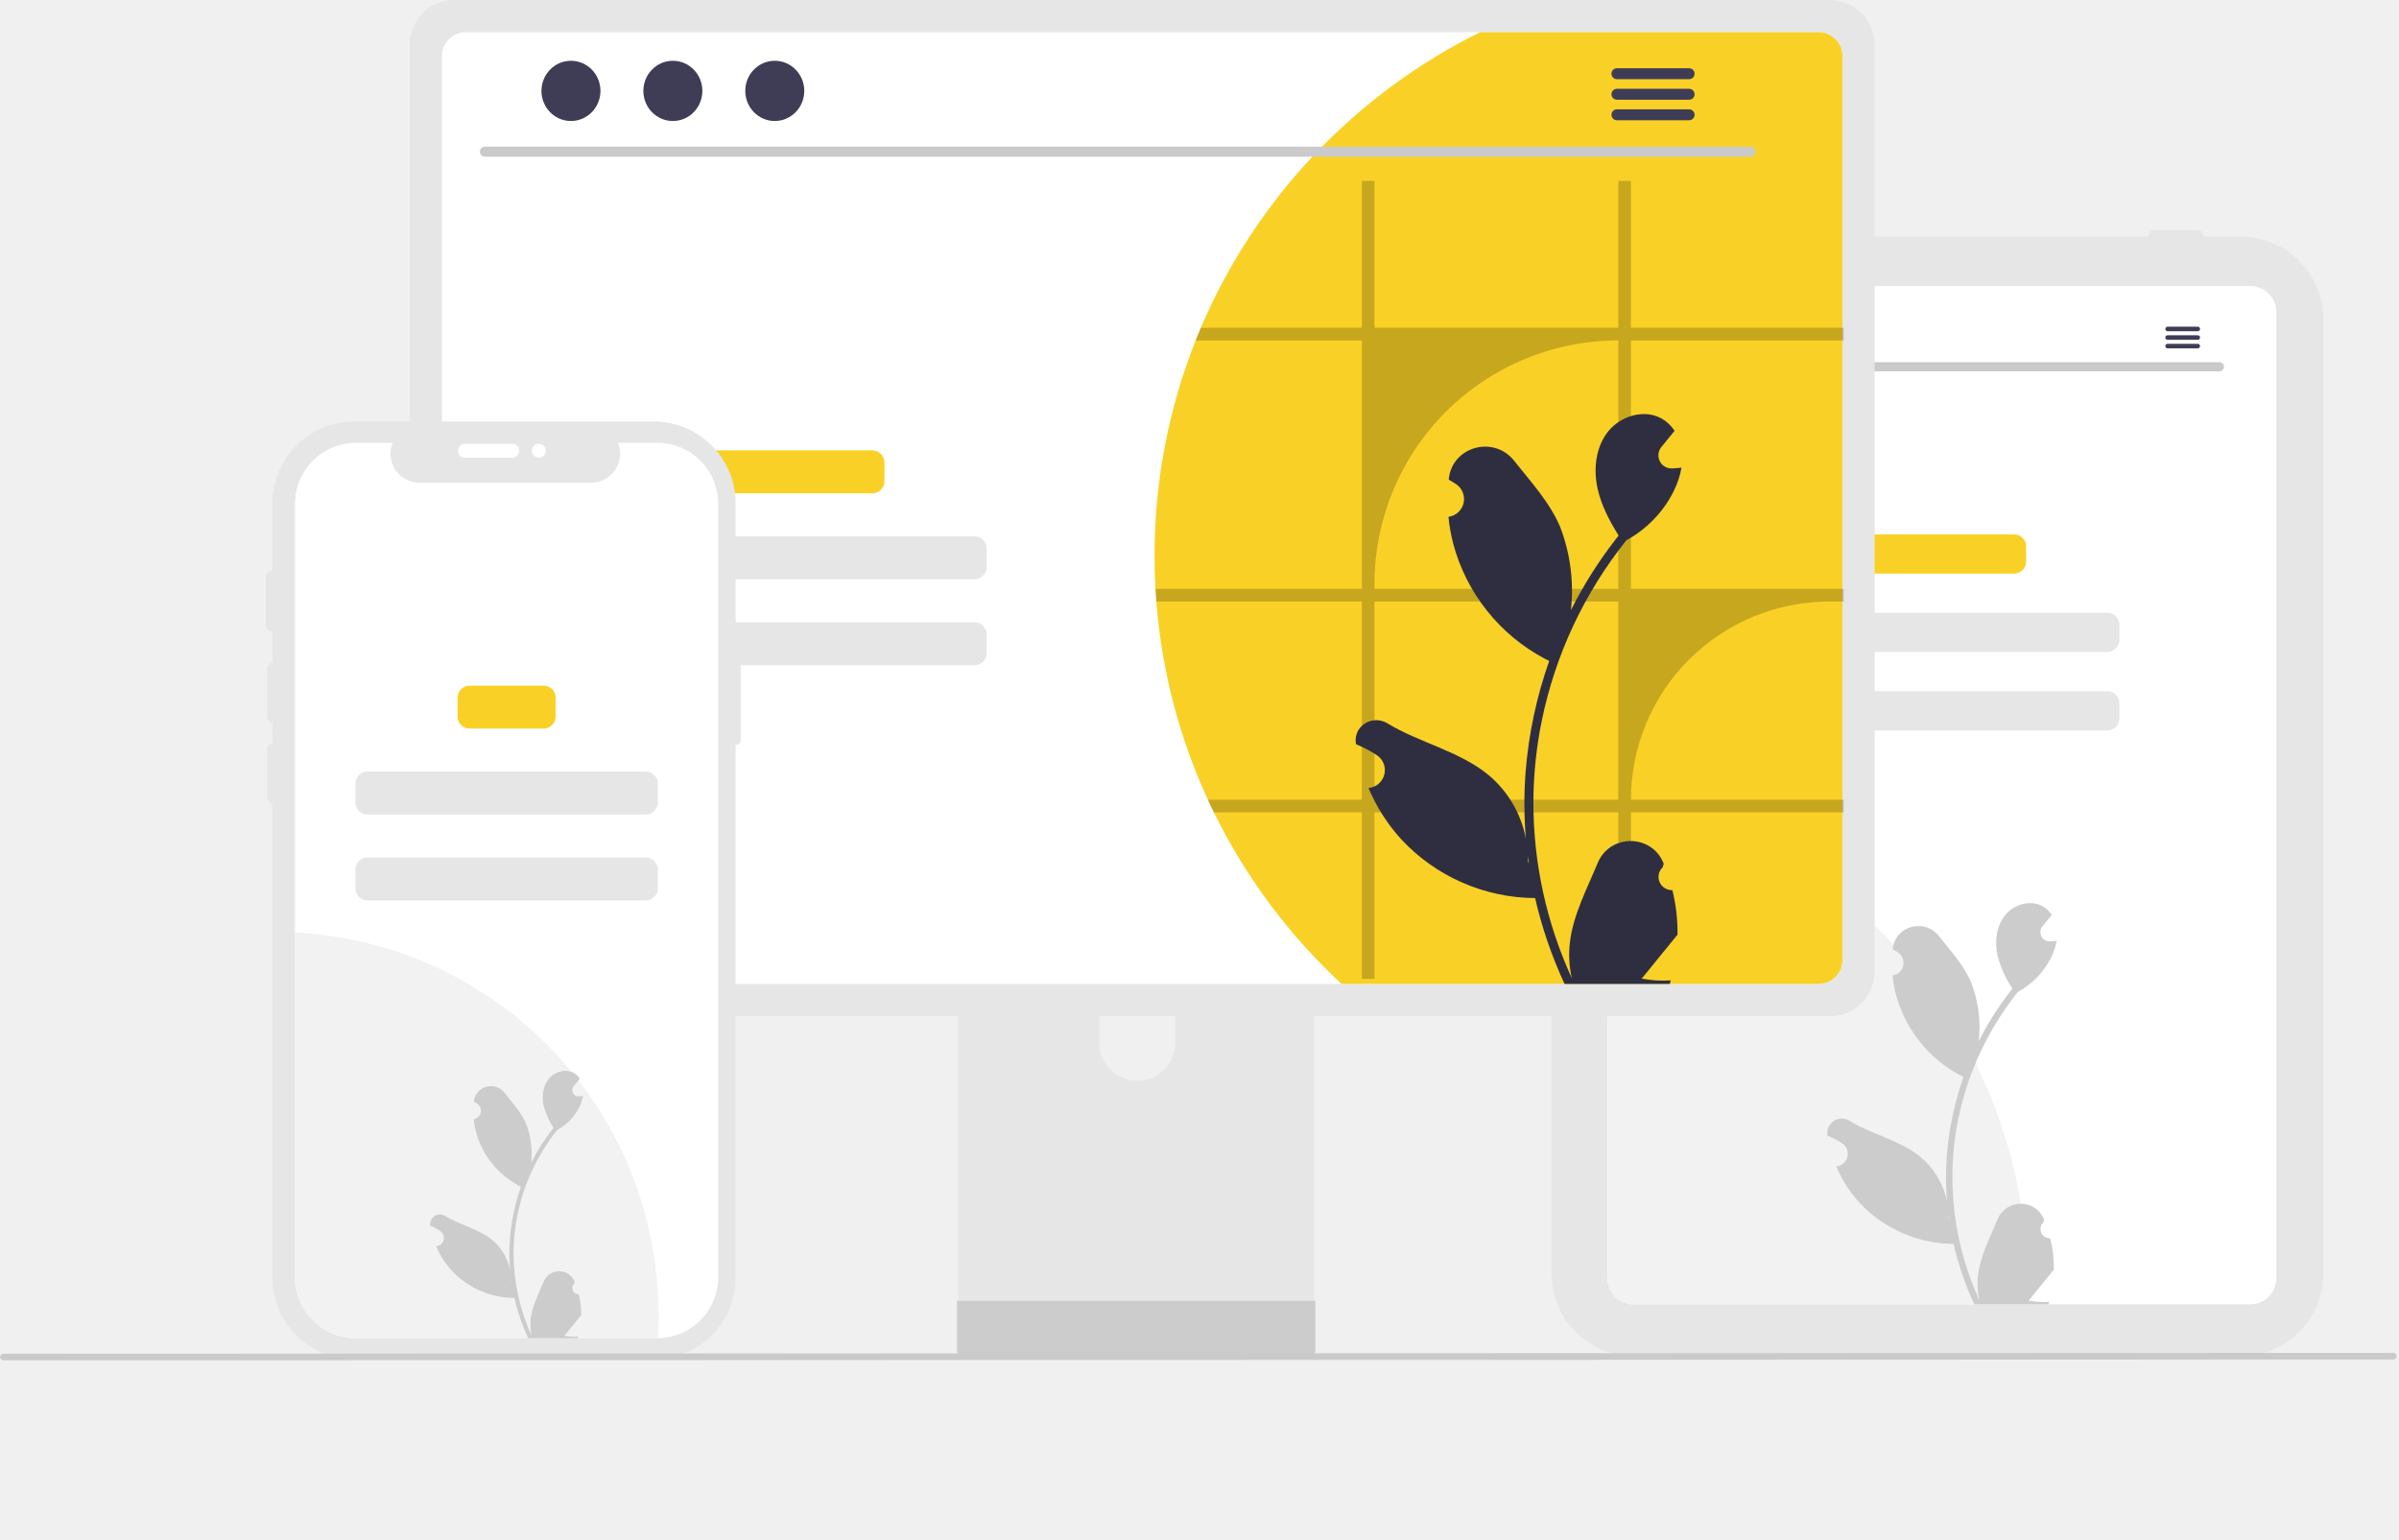
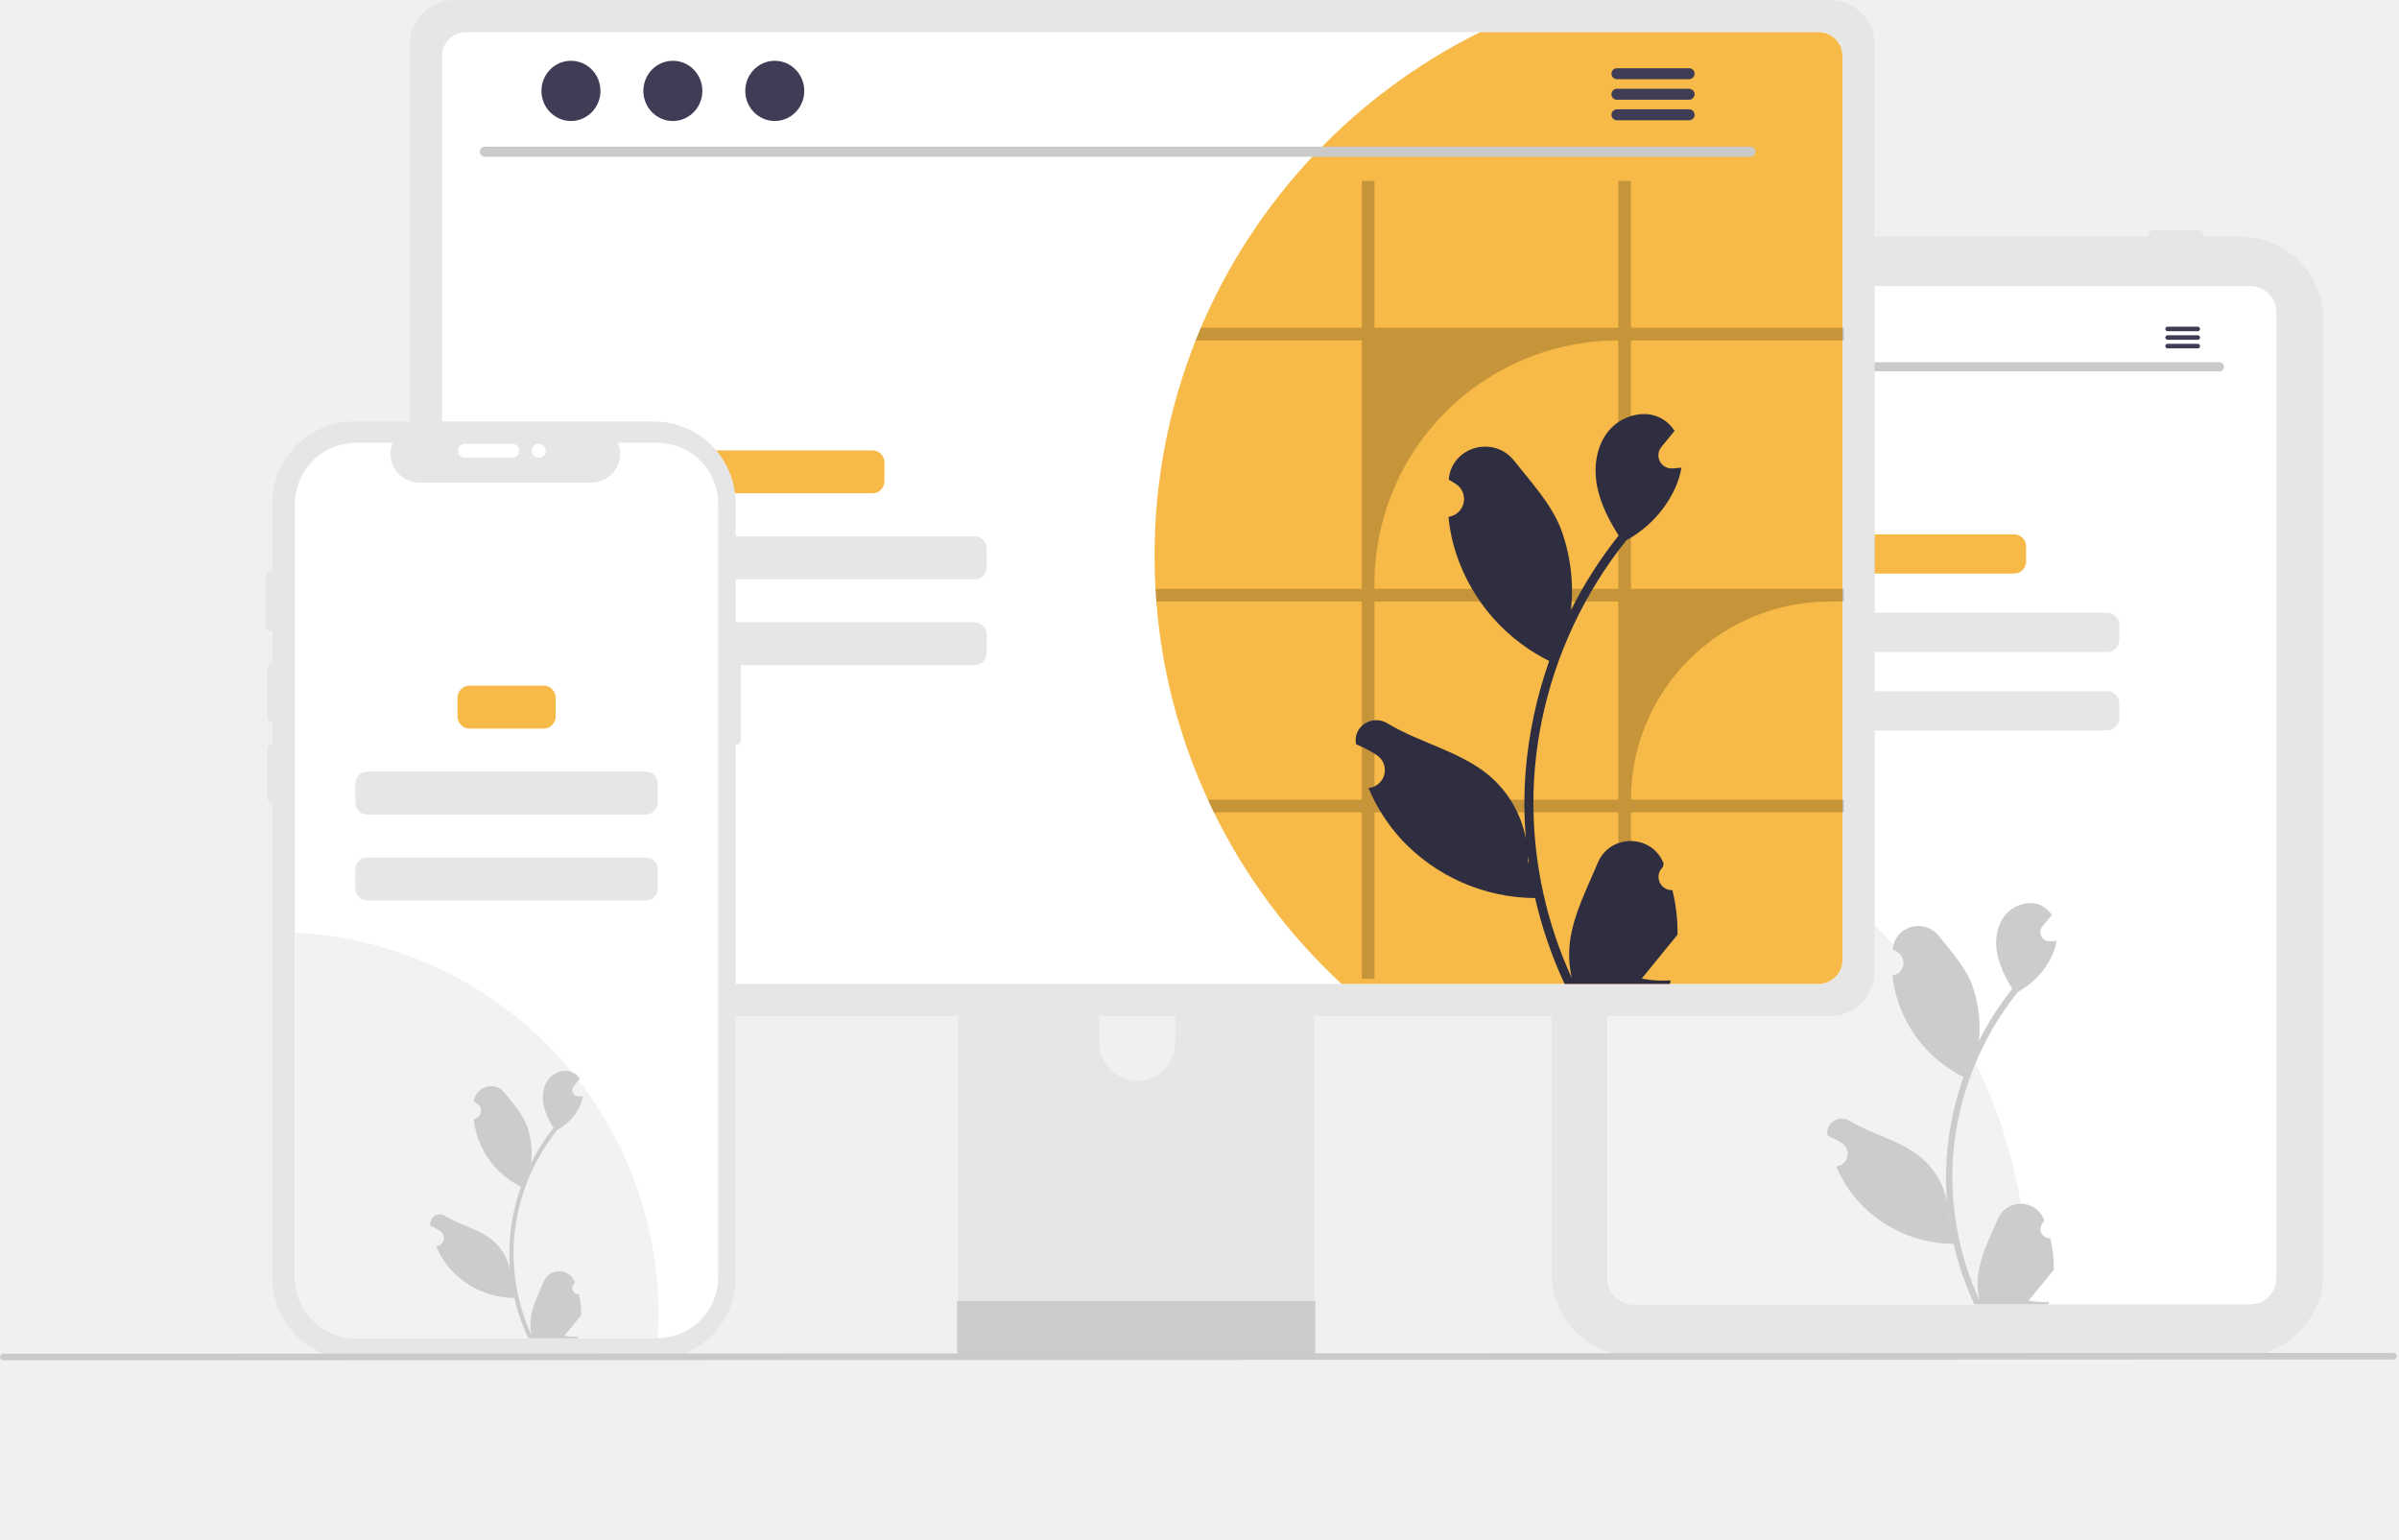
<svg xmlns="http://www.w3.org/2000/svg" width="374" height="240" viewBox="0 0 374 240" fill="none">
  <g clip-path="url(#clip0_2_1010)">
    <path d="M349.255 211.481H254.844C251.41 211.477 248.116 210.113 245.688 207.687C243.259 205.262 241.893 201.973 241.889 198.543V49.815C241.893 46.385 243.259 43.096 245.688 40.67C248.116 38.245 251.41 36.88 254.844 36.876H349.255C352.69 36.88 355.983 38.245 358.412 40.67C360.841 43.096 362.207 46.385 362.211 49.815V198.543C362.207 201.973 360.841 205.262 358.412 207.687C355.983 210.113 352.69 211.477 349.255 211.481Z" fill="#E6E6E6" />
    <path d="M350.821 44.597H254.666C253.591 44.598 252.56 45.025 251.8 45.785C251.04 46.544 250.612 47.573 250.611 48.647V199.314C250.612 200.388 251.04 201.417 251.8 202.176C252.561 202.936 253.591 203.363 254.666 203.364H350.821C351.896 203.363 352.927 202.936 353.687 202.177C354.447 201.417 354.875 200.388 354.876 199.314V48.647C354.875 47.573 354.447 46.544 353.687 45.785C352.927 45.025 351.896 44.598 350.821 44.597Z" fill="white" />
    <path d="M257.152 36.876C257.152 36.614 257.257 36.362 257.443 36.176C257.628 35.991 257.88 35.886 258.143 35.886H264.883C265.146 35.886 265.398 35.99 265.584 36.176C265.769 36.362 265.874 36.614 265.874 36.876C265.874 37.139 265.769 37.39 265.584 37.576C265.398 37.762 265.146 37.866 264.883 37.866H258.143C257.88 37.866 257.628 37.761 257.443 37.576C257.257 37.39 257.152 37.139 257.152 36.876Z" fill="#E6E6E6" />
    <path d="M268.253 36.876C268.253 36.614 268.357 36.362 268.543 36.176C268.729 35.991 268.981 35.886 269.244 35.886H275.983C276.246 35.886 276.498 35.99 276.684 36.176C276.87 36.362 276.974 36.614 276.974 36.876C276.974 37.139 276.87 37.39 276.684 37.576C276.498 37.762 276.246 37.866 275.983 37.866H269.244C268.981 37.866 268.729 37.761 268.543 37.576C268.357 37.39 268.253 37.139 268.253 36.876Z" fill="#E6E6E6" />
    <path d="M334.856 36.876C334.856 36.614 334.961 36.362 335.146 36.176C335.332 35.991 335.584 35.886 335.847 35.886H342.587C342.849 35.886 343.102 35.99 343.287 36.176C343.473 36.362 343.578 36.614 343.578 36.876C343.578 37.139 343.473 37.39 343.287 37.576C343.102 37.762 342.849 37.866 342.587 37.866H335.847C335.584 37.866 335.332 37.761 335.146 37.576C334.961 37.39 334.856 37.139 334.856 36.876Z" fill="#E6E6E6" />
    <path d="M316.068 200.26C316.068 201.302 316.048 202.339 316.001 203.365H254.666C253.591 203.363 252.561 202.936 251.8 202.176C251.04 201.417 250.612 200.388 250.611 199.314V123.478C268.876 126.425 285.493 135.77 297.488 149.839C309.482 163.908 316.068 181.783 316.068 200.26Z" fill="#F2F2F2" />
-     <path d="M313.985 83.315H291.111C290.07 83.315 289.226 84.158 289.226 85.198V87.546C289.226 88.586 290.07 89.429 291.111 89.429H313.985C315.026 89.429 315.87 88.586 315.87 87.546V85.198C315.87 84.158 315.026 83.315 313.985 83.315Z" fill="#F9D126" />
+     <path d="M313.985 83.315H291.111C290.07 83.315 289.226 84.158 289.226 85.198V87.546C289.226 88.586 290.07 89.429 291.111 89.429H313.985C315.026 89.429 315.87 88.586 315.87 87.546V85.198C315.87 84.158 315.026 83.315 313.985 83.315Z" fill="rgb(247, 185, 71)" />
    <path d="M328.524 95.542H276.572C275.532 95.542 274.688 96.385 274.688 97.424V99.773C274.688 100.813 275.532 101.655 276.572 101.655H328.524C329.565 101.655 330.408 100.813 330.408 99.773V97.424C330.408 96.385 329.565 95.542 328.524 95.542Z" fill="#E6E6E6" />
    <path d="M328.524 107.769H276.572C275.532 107.769 274.688 108.612 274.688 109.651V112C274.688 113.039 275.532 113.882 276.572 113.882H328.524C329.565 113.882 330.408 113.039 330.408 112V109.651C330.408 108.612 329.565 107.769 328.524 107.769Z" fill="#E6E6E6" />
    <path d="M319.628 193.068C319.33 193.081 319.035 193.003 318.783 192.844C318.531 192.685 318.334 192.452 318.219 192.177C318.104 191.902 318.077 191.599 318.14 191.308C318.203 191.017 318.355 190.753 318.574 190.55L318.673 190.155C318.66 190.123 318.647 190.091 318.634 190.06C318.334 189.352 317.831 188.748 317.188 188.325C316.546 187.902 315.793 187.677 315.023 187.68C314.253 187.683 313.502 187.913 312.862 188.341C312.223 188.769 311.725 189.377 311.43 190.087C310.252 192.921 308.752 195.759 308.382 198.756C308.22 200.08 308.288 201.423 308.585 202.724C305.818 196.695 304.381 190.143 304.372 183.511C304.371 181.847 304.464 180.184 304.649 178.53C304.802 177.174 305.015 175.828 305.287 174.492C306.77 167.24 309.954 160.443 314.579 154.659C316.817 153.439 318.627 151.564 319.765 149.285C320.177 148.466 320.468 147.592 320.63 146.689C320.377 146.722 320.121 146.743 319.868 146.76C319.79 146.764 319.707 146.768 319.628 146.772L319.598 146.773C319.321 146.786 319.046 146.718 318.806 146.578C318.566 146.438 318.372 146.231 318.247 145.983C318.122 145.736 318.072 145.457 318.101 145.181C318.131 144.906 318.24 144.644 318.415 144.429C318.524 144.295 318.633 144.161 318.742 144.027C318.908 143.821 319.078 143.618 319.243 143.411C319.262 143.392 319.28 143.371 319.297 143.349C319.487 143.114 319.678 142.882 319.868 142.647C319.521 142.108 319.053 141.657 318.502 141.328C316.594 140.212 313.962 140.985 312.584 142.709C311.201 144.432 310.94 146.85 311.42 149.004C311.893 150.837 312.674 152.575 313.73 154.146C313.627 154.278 313.519 154.407 313.415 154.539C311.524 156.968 309.875 159.576 308.493 162.327C308.829 159.246 308.428 156.129 307.323 153.233C306.203 150.534 304.103 148.261 302.254 145.927C300.033 143.125 295.478 144.348 295.087 147.901C295.083 147.935 295.079 147.969 295.076 148.004C295.35 148.158 295.619 148.323 295.882 148.496C296.213 148.717 296.469 149.032 296.617 149.4C296.765 149.769 296.798 150.173 296.712 150.561C296.626 150.948 296.425 151.301 296.135 151.572C295.845 151.843 295.48 152.021 295.087 152.081L295.047 152.088C295.145 153.076 295.317 154.056 295.564 155.018C296.278 157.705 297.541 160.215 299.272 162.392C301.004 164.569 303.167 166.365 305.626 167.667C305.787 167.75 305.945 167.832 306.106 167.911C304.718 171.841 303.847 175.934 303.515 180.088C303.327 182.539 303.338 185.001 303.548 187.45L303.536 187.364C303.006 184.64 301.551 182.183 299.417 180.407C296.248 177.807 291.771 176.849 288.352 174.759C287.988 174.526 287.566 174.402 287.134 174.401C286.702 174.4 286.279 174.522 285.914 174.754C285.55 174.985 285.259 175.315 285.077 175.706C284.894 176.097 284.827 176.532 284.884 176.959C284.888 176.99 284.893 177.02 284.898 177.05C285.408 177.258 285.904 177.497 286.384 177.765C286.658 177.92 286.927 178.084 287.19 178.258C287.521 178.479 287.777 178.794 287.925 179.162C288.073 179.53 288.106 179.935 288.02 180.322C287.934 180.71 287.733 181.062 287.443 181.334C287.153 181.605 286.788 181.783 286.395 181.843L286.355 181.849C286.326 181.854 286.301 181.858 286.272 181.862C287.143 183.938 288.365 185.85 289.885 187.512C291.763 189.525 294.033 191.133 296.555 192.238C299.078 193.344 301.799 193.923 304.554 193.94H304.558C305.306 197.185 306.389 200.343 307.791 203.365H319.338C319.38 203.237 319.417 203.104 319.454 202.976C318.385 203.043 317.312 202.979 316.259 202.786C317.116 201.736 317.972 200.678 318.829 199.628C318.848 199.608 318.866 199.588 318.883 199.566C319.318 199.029 319.756 198.495 320.191 197.958L320.191 197.957C320.214 196.31 320.025 194.667 319.628 193.068L319.628 193.068ZM306.404 167.088L306.41 167.08L306.404 167.097V167.088ZM303.846 190.117L303.747 189.893C303.751 189.732 303.751 189.571 303.747 189.406C303.747 189.36 303.739 189.315 303.739 189.269C303.776 189.554 303.809 189.84 303.85 190.125L303.846 190.117Z" fill="#CCCCCC" />
    <path d="M346.014 57.899H259.473C259.285 57.895 259.107 57.817 258.976 57.684C258.845 57.55 258.772 57.37 258.772 57.183C258.772 56.996 258.845 56.817 258.976 56.683C259.107 56.549 259.285 56.472 259.473 56.468H346.014C346.202 56.472 346.38 56.549 346.511 56.683C346.642 56.817 346.715 56.996 346.715 57.183C346.715 57.37 346.642 57.55 346.511 57.684C346.38 57.817 346.202 57.895 346.014 57.899Z" fill="#CACACA" />
    <path d="M264.09 54.4C265.253 54.4 266.195 53.437 266.195 52.251C266.195 51.063 265.253 50.101 264.09 50.101C262.927 50.101 261.985 51.063 261.985 52.251C261.985 53.437 262.927 54.4 264.09 54.4Z" fill="#3F3D56" />
    <path d="M271.362 54.4C272.525 54.4 273.467 53.437 273.467 52.251C273.467 51.063 272.525 50.101 271.362 50.101C270.199 50.101 269.257 51.063 269.257 52.251C269.257 53.437 270.199 54.4 271.362 54.4Z" fill="#3F3D56" />
    <path d="M278.634 54.4C279.797 54.4 280.739 53.437 280.739 52.251C280.739 51.063 279.797 50.101 278.634 50.101C277.472 50.101 276.529 51.063 276.529 52.251C276.529 53.437 277.472 54.4 278.634 54.4Z" fill="#3F3D56" />
    <path d="M342.632 50.932H337.921C337.828 50.934 337.739 50.972 337.673 51.038C337.608 51.105 337.571 51.195 337.571 51.288C337.571 51.381 337.608 51.471 337.673 51.537C337.739 51.604 337.828 51.642 337.921 51.644H342.632C342.725 51.642 342.814 51.604 342.88 51.537C342.945 51.471 342.982 51.381 342.982 51.288C342.982 51.195 342.945 51.105 342.88 51.038C342.814 50.972 342.725 50.934 342.632 50.932Z" fill="#3F3D56" />
    <path d="M342.632 52.269H337.921C337.828 52.271 337.739 52.309 337.673 52.376C337.608 52.442 337.571 52.532 337.571 52.625C337.571 52.718 337.608 52.808 337.673 52.874C337.739 52.941 337.828 52.979 337.921 52.981H342.632C342.725 52.979 342.814 52.941 342.88 52.874C342.945 52.808 342.982 52.718 342.982 52.625C342.982 52.532 342.945 52.442 342.88 52.376C342.814 52.309 342.725 52.271 342.632 52.269Z" fill="#3F3D56" />
    <path d="M342.632 53.604H337.921C337.828 53.606 337.739 53.644 337.673 53.711C337.608 53.778 337.571 53.867 337.571 53.961C337.571 54.054 337.608 54.143 337.673 54.21C337.739 54.276 337.828 54.315 337.921 54.317H342.632C342.725 54.315 342.814 54.276 342.88 54.21C342.945 54.143 342.982 54.054 342.982 53.961C342.982 53.867 342.945 53.778 342.88 53.711C342.814 53.644 342.725 53.606 342.632 53.604Z" fill="#3F3D56" />
    <path d="M202.218 123.534H152.043C151.334 123.535 150.653 123.818 150.152 124.32C149.651 124.822 149.37 125.502 149.37 126.211V205.368H204.898V126.211C204.898 125.859 204.829 125.511 204.694 125.186C204.56 124.862 204.362 124.566 204.114 124.318C203.865 124.069 203.569 123.872 203.244 123.738C202.919 123.603 202.57 123.534 202.218 123.534ZM177.3 168.511C175.73 168.504 174.228 167.878 173.118 166.77C172.009 165.662 171.382 164.161 171.375 162.594V153.464C171.376 151.895 172.001 150.392 173.112 149.283C174.223 148.174 175.729 147.552 177.3 147.552C178.87 147.552 180.376 148.174 181.487 149.283C182.598 150.392 183.223 151.895 183.224 153.464V162.594C183.217 164.161 182.59 165.662 181.481 166.77C180.371 167.878 178.869 168.504 177.3 168.511Z" fill="#E6E6E6" />
    <path d="M149.198 202.836V210.474C149.199 210.869 149.357 211.249 149.637 211.528C149.917 211.808 150.297 211.966 150.693 211.967H203.575C203.971 211.965 204.35 211.807 204.63 211.527C204.91 211.248 205.068 210.869 205.07 210.474V202.836L149.198 202.836Z" fill="#CCCCCC" />
    <path d="M285.303 0H70.826C68.983 0.003 67.217 0.735 65.914 2.037C64.611 3.338 63.877 5.102 63.874 6.942V151.483C63.876 153.324 64.609 155.089 65.912 156.39C67.216 157.692 68.983 158.424 70.826 158.425H285.303C287.146 158.424 288.913 157.692 290.216 156.39C291.52 155.089 292.253 153.324 292.254 151.483V6.942C292.251 5.102 291.518 3.338 290.215 2.037C288.912 0.735 287.146 0.003 285.303 0Z" fill="#E6E6E6" />
    <path d="M283.513 5.014H72.618C71.631 5.016 70.685 5.409 69.989 6.107C69.292 6.804 68.9 7.749 68.9 8.735V149.693C68.902 150.677 69.294 151.62 69.991 152.316C70.688 153.012 71.632 153.404 72.618 153.406H283.513C284.498 153.404 285.443 153.012 286.14 152.316C286.836 151.62 287.229 150.677 287.23 149.693V8.735C287.23 7.749 286.839 6.804 286.142 6.107C285.445 5.409 284.499 5.016 283.513 5.014Z" fill="white" />
-     <path d="M287.23 8.735V149.693C287.229 150.677 286.836 151.62 286.14 152.316C285.443 153.012 284.498 153.404 283.513 153.406H209.146C200.92 145.786 194.17 136.717 189.237 126.653C188.912 126.004 188.603 125.348 188.31 124.684C183.815 114.943 181.093 104.481 180.272 93.787C180.218 93.13 180.171 92.474 180.14 91.811C180.04 90.112 179.993 88.391 179.993 86.662C179.979 75.163 182.153 63.766 186.401 53.078C186.656 52.414 186.926 51.758 187.204 51.102C195.753 31.044 211.199 14.697 230.756 5.014H283.513C284.499 5.016 285.445 5.409 286.142 6.107C286.839 6.804 287.23 7.749 287.23 8.735Z" fill="#F9D126" />
+     <path d="M287.23 8.735V149.693C287.229 150.677 286.836 151.62 286.14 152.316C285.443 153.012 284.498 153.404 283.513 153.406H209.146C200.92 145.786 194.17 136.717 189.237 126.653C188.912 126.004 188.603 125.348 188.31 124.684C183.815 114.943 181.093 104.481 180.272 93.787C180.218 93.13 180.171 92.474 180.14 91.811C180.04 90.112 179.993 88.391 179.993 86.662C179.979 75.163 182.153 63.766 186.401 53.078C186.656 52.414 186.926 51.758 187.204 51.102C195.753 31.044 211.199 14.697 230.756 5.014H283.513C284.499 5.016 285.445 5.409 286.142 6.107C286.839 6.804 287.23 7.749 287.23 8.735Z" fill="rgb(247, 185, 71)" />
    <path d="M272.911 24.435H75.578C75.372 24.431 75.177 24.346 75.034 24.2C74.89 24.053 74.809 23.856 74.809 23.651C74.809 23.446 74.89 23.25 75.034 23.103C75.177 22.956 75.372 22.872 75.578 22.868H272.911C273.117 22.872 273.312 22.956 273.456 23.103C273.599 23.25 273.68 23.446 273.68 23.651C273.68 23.856 273.599 24.053 273.456 24.2C273.312 24.346 273.117 24.431 272.911 24.435Z" fill="#CACACA" />
    <path d="M89.01 18.866C91.55 18.866 93.609 16.764 93.609 14.171C93.609 11.578 91.55 9.476 89.01 9.476C86.471 9.476 84.411 11.578 84.411 14.171C84.411 16.764 86.471 18.866 89.01 18.866Z" fill="#3F3D56" />
    <path d="M104.898 18.866C107.438 18.866 109.497 16.764 109.497 14.171C109.497 11.578 107.438 9.476 104.898 9.476C102.358 9.476 100.299 11.578 100.299 14.171C100.299 16.764 102.358 18.866 104.898 18.866Z" fill="#3F3D56" />
    <path d="M120.785 18.866C123.325 18.866 125.384 16.764 125.384 14.171C125.384 11.578 123.325 9.476 120.785 9.476C118.245 9.476 116.186 11.578 116.186 14.171C116.186 16.764 118.245 18.866 120.785 18.866Z" fill="#3F3D56" />
    <path d="M263.346 10.639H252.06C251.837 10.644 251.624 10.736 251.467 10.895C251.31 11.055 251.223 11.269 251.223 11.493C251.223 11.716 251.31 11.931 251.467 12.09C251.624 12.25 251.837 12.342 252.06 12.346H263.346C263.57 12.342 263.783 12.25 263.939 12.09C264.096 11.931 264.184 11.716 264.184 11.493C264.184 11.269 264.096 11.055 263.939 10.895C263.783 10.736 263.57 10.644 263.346 10.639Z" fill="#3F3D56" />
    <path d="M263.346 13.843H252.06C251.837 13.847 251.624 13.939 251.467 14.099C251.31 14.258 251.223 14.473 251.223 14.696C251.223 14.92 251.31 15.134 251.467 15.294C251.624 15.453 251.837 15.545 252.06 15.55H263.346C263.57 15.545 263.783 15.453 263.939 15.294C264.096 15.134 264.184 14.92 264.184 14.696C264.184 14.473 264.096 14.258 263.939 14.099C263.783 13.939 263.57 13.847 263.346 13.843Z" fill="#3F3D56" />
    <path d="M263.346 17.042H252.06C251.837 17.046 251.624 17.138 251.467 17.298C251.31 17.457 251.223 17.672 251.223 17.895C251.223 18.119 251.31 18.333 251.467 18.493C251.624 18.652 251.837 18.744 252.06 18.749H263.346C263.57 18.744 263.783 18.652 263.939 18.493C264.096 18.333 264.184 18.119 264.184 17.895C264.184 17.672 264.096 17.457 263.939 17.298C263.783 17.138 263.57 17.046 263.346 17.042Z" fill="#3F3D56" />
-     <path d="M135.999 70.221H108.403C107.362 70.221 106.519 71.063 106.519 72.103V75.037C106.519 76.076 107.362 76.919 108.403 76.919H135.999C137.04 76.919 137.883 76.076 137.883 75.037V72.103C137.883 71.063 137.04 70.221 135.999 70.221Z" fill="#F9D126" />
+     <path d="M135.999 70.221H108.403C107.362 70.221 106.519 71.063 106.519 72.103V75.037C106.519 76.076 107.362 76.919 108.403 76.919H135.999C137.04 76.919 137.883 76.076 137.883 75.037V72.103C137.883 71.063 137.04 70.221 135.999 70.221Z" fill="rgb(247, 185, 71)" />
    <path d="M151.928 83.617H92.474C91.433 83.617 90.59 84.46 90.59 85.499V88.433C90.59 89.473 91.433 90.315 92.474 90.315H151.928C152.969 90.315 153.813 89.473 153.813 88.433V85.499C153.813 84.46 152.969 83.617 151.928 83.617Z" fill="#E6E6E6" />
    <path d="M151.928 97.014H92.474C91.433 97.014 90.59 97.856 90.59 98.896V101.83C90.59 102.869 91.433 103.712 92.474 103.712H151.928C152.969 103.712 153.813 102.869 153.813 101.83V98.896C153.813 97.856 152.969 97.014 151.928 97.014Z" fill="#E6E6E6" />
    <path d="M95.75 145.324C95.754 148.083 95.262 150.821 94.297 153.406H72.618C71.632 153.404 70.688 153.012 69.991 152.316C69.294 151.62 68.902 150.677 68.9 149.693V122.462C70.111 122.266 71.336 122.168 72.564 122.168C75.608 122.168 78.624 122.767 81.437 123.93C84.25 125.094 86.806 126.8 88.959 128.95C91.112 131.1 92.82 133.653 93.985 136.463C95.15 139.272 95.75 142.283 95.75 145.324Z" fill="#6C63FF" />
    <path opacity="0.2" d="M287.424 53.078V51.102H254.259V28.201H252.289V51.102H214.278V28.201H212.308V51.102H187.204C186.926 51.758 186.656 52.415 186.401 53.078H212.308V91.811H180.14C180.171 92.475 180.218 93.131 180.272 93.787H212.308V124.685H188.31C188.603 125.348 188.913 126.004 189.237 126.653H212.308V152.626H214.278V126.653H252.289V152.626H254.259V126.653H287.424V124.685H254.259V124.685C254.259 120.627 255.06 116.609 256.614 112.86C258.169 109.112 260.448 105.706 263.321 102.836C266.194 99.967 269.604 97.691 273.358 96.139C277.112 94.586 281.135 93.787 285.198 93.787H287.424V91.811H254.259V53.078H287.424ZM252.289 124.685H214.278V93.787H252.289V124.685ZM252.289 91.811H214.278V91.039C214.278 80.971 218.283 71.316 225.411 64.197C232.54 57.078 242.208 53.078 252.288 53.078H252.289V91.811Z" fill="black" />
    <path d="M260.721 138.782C260.298 138.801 259.879 138.69 259.522 138.464C259.164 138.238 258.884 137.907 258.721 137.517C258.558 137.127 258.518 136.696 258.608 136.283C258.698 135.87 258.913 135.494 259.224 135.207C259.277 135 259.314 134.852 259.366 134.645C259.347 134.6 259.329 134.555 259.31 134.51C257.408 129.982 250.964 130.013 249.079 134.548C247.406 138.573 245.275 142.605 244.751 146.86C244.52 148.741 244.617 150.648 245.039 152.496C241.108 143.934 239.068 134.628 239.054 125.209C239.054 122.846 239.185 120.484 239.448 118.135C239.666 116.21 239.968 114.298 240.354 112.4C242.46 102.101 246.983 92.447 253.55 84.233C256.729 82.501 259.3 79.837 260.916 76.601C261.501 75.438 261.915 74.196 262.144 72.914C261.786 72.961 261.421 72.991 261.063 73.014C260.951 73.02 260.833 73.026 260.722 73.032L260.68 73.034C260.286 73.051 259.895 72.955 259.554 72.756C259.214 72.557 258.938 72.264 258.761 71.912C258.583 71.56 258.511 71.165 258.553 70.773C258.596 70.381 258.75 70.01 258.999 69.704C259.154 69.514 259.309 69.324 259.464 69.134C259.699 68.84 259.94 68.552 260.175 68.259C260.202 68.231 260.228 68.202 260.251 68.171C260.522 67.836 260.792 67.507 261.063 67.173C260.569 66.408 259.905 65.767 259.123 65.3C256.413 63.715 252.674 64.813 250.717 67.261C248.754 69.709 248.383 73.143 249.065 76.202C249.647 78.82 250.917 81.221 252.345 83.505C252.198 83.693 252.045 83.875 251.898 84.063C249.212 87.512 246.871 91.217 244.908 95.123C245.385 90.747 244.816 86.32 243.246 82.207C241.655 78.374 238.672 75.146 236.046 71.832C232.892 67.852 226.423 69.589 225.868 74.635C225.862 74.683 225.857 74.732 225.852 74.781C226.242 75.001 226.624 75.234 226.997 75.481C227.467 75.794 227.83 76.242 228.041 76.765C228.251 77.288 228.298 77.862 228.176 78.412C228.054 78.963 227.768 79.464 227.357 79.849C226.945 80.234 226.426 80.487 225.868 80.573L225.811 80.581C225.95 81.985 226.195 83.377 226.546 84.744C227.56 88.559 229.353 92.124 231.812 95.216C234.271 98.307 237.343 100.858 240.836 102.708C241.065 102.825 241.288 102.942 241.517 103.054C239.545 108.635 238.308 114.449 237.838 120.349C237.571 123.829 237.587 127.326 237.885 130.804L237.867 130.681C237.115 126.813 235.049 123.323 232.018 120.801C227.517 117.108 221.158 115.748 216.302 112.78C213.965 111.351 210.969 113.198 211.377 115.904C211.384 115.947 211.391 115.991 211.397 116.034C212.121 116.328 212.826 116.667 213.508 117.049C213.898 117.269 214.279 117.502 214.653 117.749C215.122 118.062 215.486 118.51 215.696 119.033C215.907 119.556 215.954 120.13 215.832 120.681C215.71 121.231 215.424 121.732 215.012 122.117C214.6 122.503 214.081 122.755 213.524 122.841L213.466 122.849C213.425 122.855 213.39 122.861 213.349 122.867C214.586 125.816 216.322 128.531 218.481 130.892C221.148 133.75 224.371 136.034 227.953 137.604C231.536 139.174 235.401 139.996 239.313 140.021H239.319C240.381 144.629 241.919 149.115 243.91 153.406H260.31C260.369 153.224 260.422 153.036 260.475 152.854C258.957 152.949 257.433 152.859 255.937 152.584C257.154 151.093 258.37 149.59 259.587 148.099C259.614 148.071 259.64 148.041 259.664 148.011C260.281 147.248 260.904 146.49 261.521 145.727L261.521 145.726C261.554 143.387 261.286 141.053 260.722 138.782L260.721 138.782ZM241.941 101.886L241.949 101.874L241.941 101.897V101.886ZM238.308 134.591L238.167 134.274C238.173 134.045 238.173 133.816 238.167 133.581C238.167 133.516 238.155 133.452 238.155 133.387C238.208 133.792 238.255 134.197 238.314 134.602L238.308 134.591Z" fill="#2F2E41" />
    <path d="M114.682 100.475V78.462C114.682 75.083 113.338 71.843 110.946 69.453C108.553 67.064 105.308 65.722 101.925 65.722H55.227C51.843 65.722 48.598 67.064 46.206 69.453C43.813 71.843 42.469 75.083 42.469 78.462V199.226C42.469 202.605 43.813 205.846 46.206 208.235C48.598 210.624 51.843 211.967 55.227 211.967H101.925C103.6 211.967 105.259 211.637 106.807 210.997C108.355 210.357 109.761 209.418 110.946 208.235C112.13 207.052 113.07 205.648 113.711 204.102C114.352 202.556 114.682 200.899 114.682 199.226V116.144C114.895 116.144 115.1 116.059 115.251 115.909C115.402 115.758 115.487 115.554 115.487 115.341V101.279C115.487 101.065 115.402 100.861 115.251 100.71C115.1 100.56 114.895 100.475 114.682 100.475Z" fill="#E6E6E6" />
    <path d="M111.967 78.549V199.139C111.967 201.644 110.978 204.048 109.214 205.828C107.45 207.609 105.053 208.622 102.545 208.648C102.511 208.652 102.476 208.653 102.441 208.653H55.516C52.989 208.652 50.566 207.65 48.78 205.866C46.994 204.082 45.99 201.662 45.99 199.139V78.549C45.99 76.026 46.994 73.607 48.78 71.823C50.566 70.039 52.989 69.036 55.516 69.036H61.21C60.93 69.723 60.824 70.468 60.9 71.205C60.975 71.942 61.232 72.65 61.646 73.265C62.06 73.88 62.619 74.385 63.274 74.734C63.929 75.082 64.66 75.265 65.402 75.266H92.155C92.897 75.264 93.627 75.08 94.281 74.731C94.934 74.381 95.493 73.877 95.906 73.262C96.319 72.647 96.575 71.94 96.651 71.203C96.728 70.467 96.621 69.722 96.343 69.036H102.441C104.967 69.036 107.39 70.039 109.177 71.823C110.963 73.607 111.967 76.026 111.967 78.549Z" fill="white" />
    <path d="M102.663 204.931C102.663 206.18 102.624 207.419 102.545 208.648C102.511 208.652 102.476 208.653 102.441 208.653H55.516C52.989 208.652 50.566 207.65 48.78 205.866C46.994 204.082 45.99 201.662 45.99 199.139V145.399C61.279 146.169 75.687 152.777 86.235 163.857C96.783 174.937 102.664 189.642 102.663 204.931Z" fill="#F2F2F2" />
    <path d="M42.727 112.79C42.44 112.79 42.164 112.675 41.96 112.472C41.757 112.269 41.642 111.993 41.642 111.705V104.331C41.642 104.043 41.756 103.767 41.96 103.564C42.163 103.36 42.44 103.246 42.727 103.246C43.016 103.246 43.292 103.36 43.495 103.564C43.699 103.767 43.813 104.043 43.813 104.331V111.705C43.813 111.993 43.699 112.269 43.495 112.472C43.291 112.675 43.015 112.79 42.727 112.79Z" fill="#E6E6E6" />
-     <path d="M84.74 106.901H73.217C72.176 106.901 71.332 107.744 71.332 108.784V111.717C71.332 112.757 72.176 113.6 73.217 113.6H84.74C85.781 113.6 86.625 112.757 86.625 111.717V108.784C86.625 107.744 85.781 106.901 84.74 106.901Z" fill="#F9D126" />
+     <path d="M84.74 106.901H73.217C72.176 106.901 71.332 107.744 71.332 108.784V111.717C71.332 112.757 72.176 113.6 73.217 113.6H84.74C85.781 113.6 86.625 112.757 86.625 111.717V108.784C86.625 107.744 85.781 106.901 84.74 106.901Z" fill="rgb(247, 185, 71)" />
    <path d="M100.669 120.298H57.288C56.246 120.298 55.403 121.141 55.403 122.18V125.114C55.403 126.153 56.246 126.996 57.288 126.996H100.669C101.71 126.996 102.554 126.153 102.554 125.114V122.18C102.554 121.141 101.71 120.298 100.669 120.298Z" fill="#E6E6E6" />
    <path d="M100.669 133.694H57.288C56.246 133.694 55.403 134.537 55.403 135.577V138.51C55.403 139.55 56.246 140.393 57.288 140.393H100.669C101.71 140.393 102.554 139.55 102.554 138.51V135.577C102.554 134.537 101.71 133.694 100.669 133.694Z" fill="#E6E6E6" />
    <path d="M90.231 201.79C90.032 201.799 89.836 201.747 89.668 201.641C89.5 201.535 89.369 201.38 89.292 201.197C89.216 201.014 89.197 200.811 89.239 200.617C89.282 200.424 89.383 200.247 89.529 200.113L89.595 199.849C89.586 199.828 89.577 199.807 89.569 199.786C89.369 199.314 89.034 198.912 88.605 198.629C88.177 198.347 87.675 198.198 87.162 198.2C86.649 198.202 86.148 198.355 85.722 198.64C85.296 198.926 84.964 199.33 84.768 199.803C83.982 201.692 82.983 203.584 82.737 205.581C82.628 206.464 82.674 207.359 82.872 208.226C81.027 204.208 80.07 199.841 80.064 195.421C80.063 194.312 80.125 193.204 80.248 192.102C80.35 191.198 80.492 190.301 80.673 189.41C81.662 184.577 83.784 180.047 86.866 176.192C88.358 175.379 89.564 174.129 90.322 172.611C90.597 172.065 90.791 171.482 90.899 170.881C90.731 170.903 90.559 170.917 90.391 170.928C90.339 170.93 90.284 170.933 90.231 170.936L90.211 170.937C90.026 170.945 89.843 170.9 89.683 170.806C89.524 170.713 89.394 170.576 89.311 170.41C89.228 170.245 89.194 170.06 89.214 169.876C89.234 169.692 89.306 169.518 89.423 169.374C89.496 169.285 89.568 169.196 89.641 169.107C89.751 168.969 89.864 168.834 89.975 168.696C89.987 168.683 89.999 168.669 90.01 168.655C90.137 168.498 90.264 168.344 90.391 168.187C90.16 167.828 89.848 167.527 89.481 167.308C88.209 166.564 86.455 167.079 85.536 168.228C84.615 169.377 84.441 170.988 84.761 172.424C85.076 173.645 85.596 174.804 86.3 175.851C86.231 175.939 86.16 176.024 86.091 176.112C84.83 177.731 83.731 179.47 82.81 181.303C83.034 179.249 82.767 177.172 82.03 175.242C81.284 173.443 79.884 171.928 78.652 170.373C78.326 169.955 77.883 169.643 77.38 169.477C76.876 169.31 76.335 169.297 75.824 169.437C75.313 169.578 74.855 169.867 74.508 170.268C74.161 170.668 73.941 171.163 73.875 171.688C73.873 171.711 73.87 171.734 73.868 171.757C74.051 171.86 74.23 171.969 74.406 172.085C74.626 172.232 74.796 172.442 74.895 172.688C74.994 172.933 75.016 173.203 74.959 173.461C74.901 173.719 74.767 173.954 74.574 174.135C74.381 174.316 74.137 174.434 73.876 174.475L73.849 174.479C73.914 175.138 74.029 175.79 74.194 176.432C74.67 178.222 75.511 179.896 76.665 181.346C77.819 182.797 79.26 183.994 80.899 184.862C81.007 184.917 81.112 184.972 81.219 185.024C80.294 187.643 79.713 190.372 79.493 193.14C79.367 194.774 79.375 196.414 79.515 198.047L79.506 197.989C79.153 196.174 78.184 194.536 76.762 193.352C74.649 191.619 71.665 190.981 69.387 189.588C69.144 189.433 68.863 189.35 68.575 189.35C68.287 189.349 68.005 189.43 67.762 189.585C67.519 189.739 67.326 189.959 67.204 190.219C67.082 190.48 67.038 190.77 67.076 191.054L67.085 191.115C67.425 191.253 67.755 191.413 68.075 191.592C68.258 191.695 68.437 191.804 68.613 191.92C68.833 192.067 69.004 192.277 69.102 192.523C69.201 192.768 69.223 193.038 69.166 193.296C69.109 193.554 68.975 193.789 68.781 193.97C68.588 194.151 68.344 194.269 68.083 194.31L68.056 194.314C68.037 194.316 68.02 194.319 68.001 194.322C68.581 195.706 69.396 196.98 70.409 198.088C71.66 199.429 73.173 200.501 74.854 201.237C76.535 201.974 78.349 202.36 80.185 202.372H80.188C80.686 204.534 81.408 206.639 82.342 208.653H90.038C90.066 208.567 90.091 208.479 90.115 208.394C89.403 208.439 88.688 208.396 87.986 208.267C88.557 207.567 89.128 206.862 89.699 206.162C89.712 206.149 89.724 206.135 89.735 206.121C90.024 205.763 90.317 205.408 90.606 205.049L90.606 205.049C90.622 203.951 90.496 202.856 90.231 201.79L90.231 201.79ZM81.418 184.476L81.422 184.471L81.418 184.482V184.476ZM79.713 199.823L79.647 199.675C79.65 199.567 79.65 199.46 79.647 199.35C79.647 199.319 79.641 199.289 79.641 199.259C79.666 199.449 79.688 199.639 79.716 199.829L79.713 199.823Z" fill="#CCCCCC" />
    <path d="M42.51 98.474C42.222 98.474 41.947 98.359 41.743 98.156C41.539 97.953 41.425 97.677 41.424 97.39V90.015C41.424 89.727 41.539 89.451 41.742 89.248C41.946 89.045 42.222 88.93 42.51 88.93C42.798 88.93 43.075 89.045 43.278 89.248C43.482 89.451 43.596 89.727 43.596 90.015V97.39C43.596 97.677 43.481 97.953 43.278 98.156C43.074 98.359 42.798 98.474 42.51 98.474Z" fill="#E6E6E6" />
    <path d="M71.396 70.277C71.397 69.989 71.511 69.713 71.715 69.51C71.918 69.307 72.194 69.192 72.482 69.192H79.867C80.155 69.192 80.431 69.306 80.635 69.51C80.838 69.713 80.953 69.989 80.953 70.277C80.953 70.564 80.838 70.84 80.635 71.043C80.431 71.247 80.155 71.361 79.867 71.361H72.482C72.194 71.361 71.918 71.246 71.715 71.043C71.511 70.84 71.397 70.564 71.396 70.277Z" fill="white" />
    <path d="M42.727 125.37C42.44 125.37 42.164 125.255 41.96 125.052C41.757 124.849 41.642 124.573 41.642 124.286V116.911C41.642 116.623 41.756 116.347 41.96 116.144C42.163 115.941 42.44 115.826 42.727 115.826C43.016 115.826 43.292 115.941 43.495 116.144C43.699 116.347 43.813 116.623 43.813 116.911V124.286C43.813 124.573 43.699 124.849 43.495 125.052C43.291 125.255 43.015 125.37 42.727 125.37Z" fill="#E6E6E6" />
    <path d="M83.993 71.361C84.593 71.361 85.079 70.876 85.079 70.277C85.079 69.678 84.593 69.192 83.993 69.192C83.394 69.192 82.907 69.678 82.907 70.277C82.907 70.876 83.394 71.361 83.993 71.361Z" fill="white" />
    <path d="M373.12 211.964L0.534 212.097C0.397 212.097 0.266 212.042 0.169 211.945C0.073 211.848 0.018 211.717 0.018 211.581C0.018 211.444 0.073 211.313 0.169 211.216C0.266 211.119 0.397 211.064 0.534 211.064L373.12 210.931C373.257 210.931 373.389 210.985 373.486 211.082C373.583 211.179 373.637 211.31 373.637 211.447C373.637 211.584 373.583 211.716 373.486 211.812C373.389 211.909 373.257 211.964 373.12 211.964Z" fill="#CACACA" />
  </g>
  <defs>
    <clipPath id="clip0_2_1010">
      <rect width="373.62" height="239.349" fill="white" transform="translate(0.0170288)" />
    </clipPath>
  </defs>
</svg>
